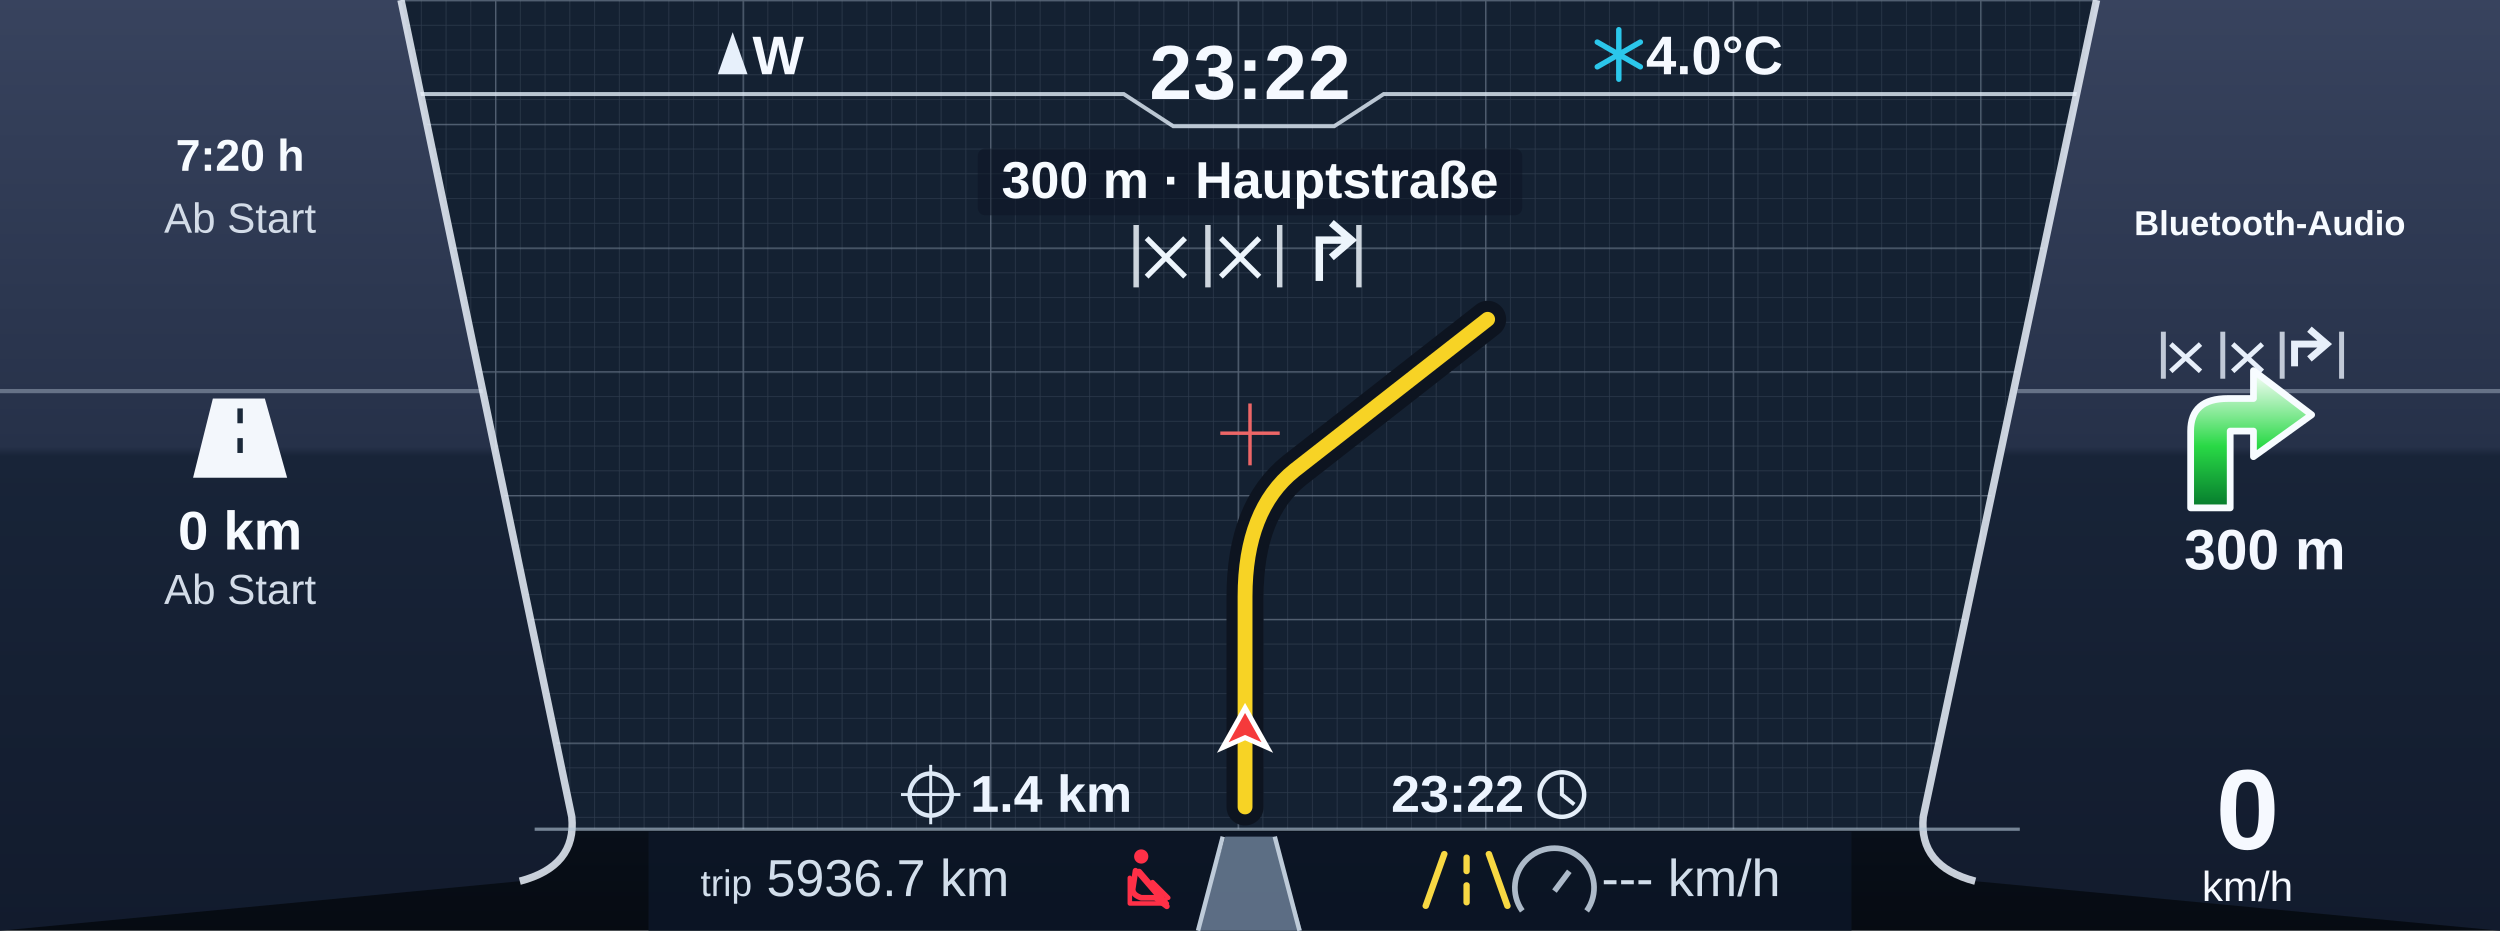
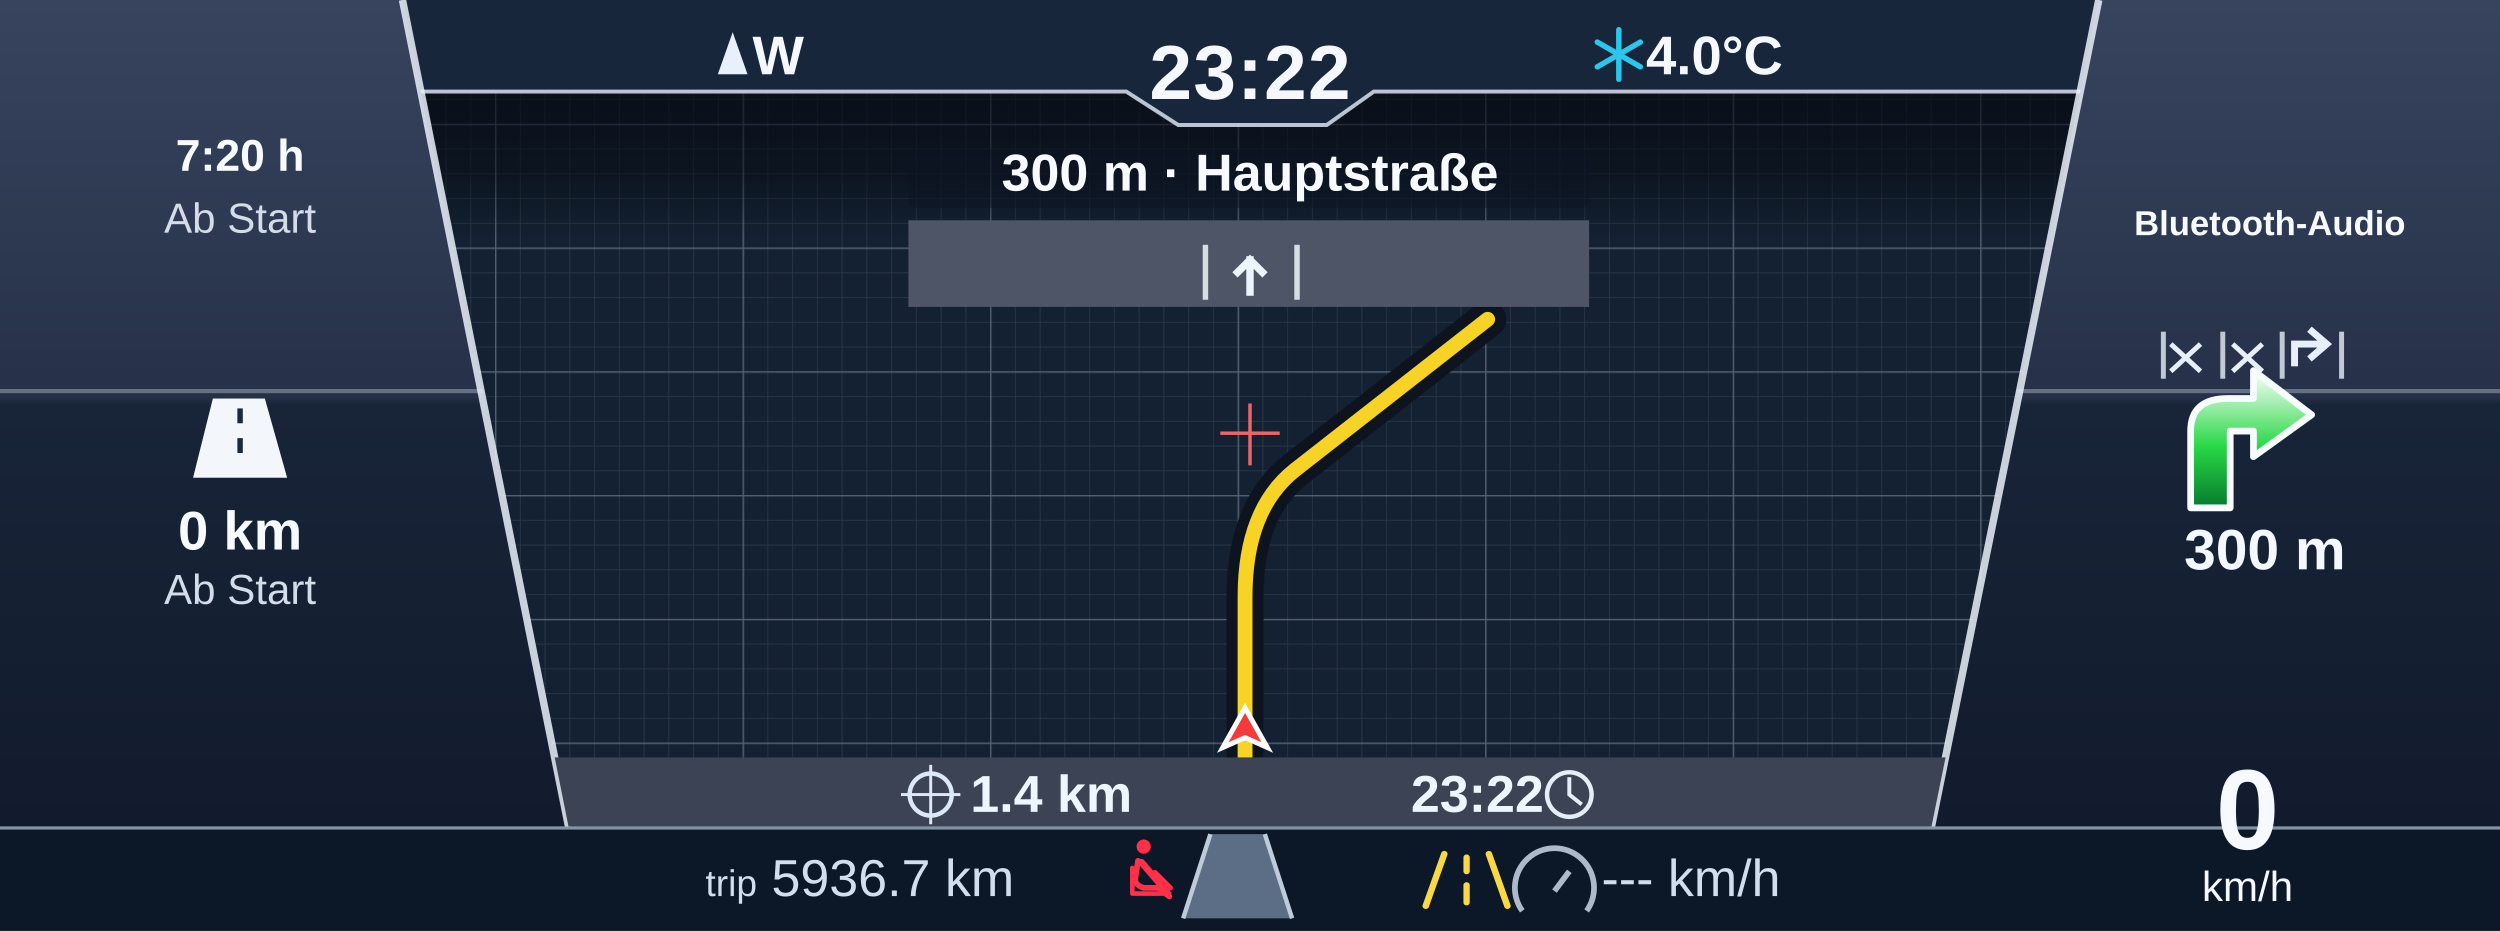
<svg xmlns="http://www.w3.org/2000/svg" id="navv-wide-svg" viewBox="0 0 1010 376" preserveAspectRatio="xMidYMid meet" role="img" aria-label="AID10 Wide: trapezförmige Seiteninstrumente, zentrale Karte und getrennte Navigationsanzeigen">
  <defs>
    <style>
#navv-wide-svg{font-family:Arial,"Helvetica Neue",Helvetica,sans-serif;font-variant-numeric:tabular-nums}
.w-primary{fill:#f7fbff;font-weight:600}.w-sub{fill:#d3dce8;font-weight:500}.w-small{font-size:14px}
</style>
    <linearGradient id="w-surface" x1="0" y1="0" x2="0" y2="1">
      <stop stop-color="#28344a" />
      <stop offset=".65" stop-color="#0d1728" />
      <stop offset="1" stop-color="#060b12" />
    </linearGradient>
    <linearGradient id="w-panel" x1="0" y1="0" x2="0" y2="1">
      <stop stop-color="#38435e" />
      <stop offset=".48" stop-color="#263149" />
      <stop offset=".49" stop-color="#182438" />
      <stop offset="1" stop-color="#121b2d" />
    </linearGradient>
    <linearGradient id="w-turn" x1="0" y1="1" x2="0" y2="0">
      <stop stop-color="#057a2d" />
      <stop offset=".45" stop-color="#29d946" />
      <stop offset="1" stop-color="#fff" />
    </linearGradient>
    <pattern id="w-grid-fine" width="10" height="10" patternUnits="userSpaceOnUse">
      <path d="M10 0H0V10" fill="none" stroke="#8f9cb0" stroke-opacity=".2" stroke-width=".6" />
    </pattern>
    <pattern id="w-grid-coarse" width="100" height="50" patternUnits="userSpaceOnUse">
      <path d="M100 0H0V50" fill="none" stroke="#a9b7c8" stroke-opacity=".34" stroke-width="1.2" />
    </pattern>
    <clipPath id="w-map-clip">
-       <path d="M162 0H847L777 335H231Z" />
+       <path d="M162.6 0H847.9L780.3 334H229.7Z" />
    </clipPath>
  </defs>
  <rect x="0" y="0" width="1010" height="376" fill="url(#w-surface)" />
  <g id="wide-map-surface" clip-path="url(#w-map-clip)">
    <rect x="0" y="0" width="1010" height="376" fill="#142132" />
    <g id="wide-grid">
      <rect x="0" y="0" width="1010" height="376" fill="url(#w-grid-fine)" />
      <rect x="0" y="0" width="1010" height="376" fill="url(#w-grid-coarse)" />
      <path d="M505 163v25m-12-13h24" stroke="#ed6667" stroke-width="1.4" fill="none" />
    </g>
    <g id="wide-map-visual" style="display:none">
      <rect x="0" y="0" width="1010" height="376" fill="#253a45" />
      <path d="M297 79H698M300 139H704M300 235H701M348 35V344M430 35V345M559 37V343M638 37V345" stroke="#6e8091" stroke-width="27" fill="none" />
      <path d="M297 79H698M300 139H704M300 235H701M348 35V344M430 35V345M559 37V343M638 37V345" stroke="#a4b4be" stroke-opacity=".7" stroke-width="2" fill="none" />
      <rect x="372" y="163" width="34" height="49" fill="#364b55" />
      <rect x="578" y="168" width="35" height="42" fill="#314852" />
    </g>
    <g id="wide-map-route">
      <path d="M503 326V241Q503 206 523 190L601 129" stroke="#0d1420" stroke-width="15" fill="none" stroke-linecap="round" stroke-linejoin="round" />
      <path d="M503 326V241Q503 206 523 190L601 129" stroke="#f7d325" stroke-width="6" fill="none" stroke-linecap="round" stroke-linejoin="round" />
      <path d="M494 302l9-16 9 16-9-4z" fill="#f53a3b" stroke="#fff" stroke-width="2" />
    </g>
    <g id="wide-app-placeholder" style="display:none">
      <rect x="404" y="150" width="202" height="76" rx="8" fill="#0c1728" stroke="#527891" stroke-opacity=".6" />
      <text x="505" y="183" fill="#d8e7f5" text-anchor="middle" font-size="17" font-weight="600">CarPlay-App</text>
      <text x="505" y="206" fill="#94acbd" text-anchor="middle" font-size="12">Vorschau · nur Editor</text>
    </g>
    <g id="wide-off-placeholder" style="display:none">
      <text x="505" y="185" fill="#8ea4ba" text-anchor="middle" font-size="18" font-weight="600">CarPlay aus</text>
      <text x="505" y="209" fill="#6f8398" text-anchor="middle" font-size="12">nur Editor</text>
    </g>
  </g>
+   <defs>
+     <linearGradient id="wide-scrim-grad" x1="0" y1="0" x2="0" y2="1">
+       <stop stop-color="#04070d" stop-opacity=".66" />
+       <stop offset=".55" stop-color="#04070d" stop-opacity=".5" />
+       <stop offset="1" stop-color="#04070d" stop-opacity="0" />
+     </linearGradient>
+   </defs>
+   <rect id="wide-top-scrim" x="0" y="37" width="1010" height="59" fill="url(#wide-scrim-grad)" />
+   <path id="wide-top-bar" d="M0 0H1010V37H555L536 50.5H476L455 37H0Z" fill="#18263c" />
  <g id="wide-top-status" fill="#f5f9ff">
    <path d="M296 13l-6 17h12z" fill="#e7f0fb" />
    <text x="304" y="30" font-size="22" font-weight="600">W</text>
    <text x="505" y="40" text-anchor="middle" font-size="31" font-weight="600" letter-spacing=".5">23:22</text>
    <g transform="translate(654 22)" stroke="#2bc7eb" stroke-width="2.2" stroke-linecap="round">
      <path d="M0-10V10M-8.7-5L8.7 5M-8.7 5L8.7-5" />
    </g>
    <text x="665" y="30" font-size="22" font-weight="600">4.0°C</text>
-     <path d="M0 38H454L474 51H539L559 38H1010" fill="none" stroke="#dce7f3" stroke-width="1.6" opacity=".83" />
+     <path d="M0 37H455L476 50.5H536L555 37H1010" fill="none" stroke="#dce7f3" stroke-width="1.6" opacity=".83" />
  </g>
  <g id="wide-top-text" fill="#f7fbff" text-anchor="middle">
-     <rect x="395" y="60" width="220" height="27" rx="3" fill="#0b1423" opacity=".5" />
-     <text id="wide-top-label" x="505" y="80" font-size="21" font-weight="600">300 m · Hauptstraße</text>
+     <rect id="wide-top-text-zone" x="367" y="60" width="275" height="24" rx="3" fill="#0b1423" opacity=".5" />
+     <text id="wide-top-label" x="505" y="77" font-size="21" font-weight="600">300 m · Hauptstraße</text>
  </g>
-   <g id="wide-top-lanes" transform="translate(0 -20)" fill="none" stroke="#edf5fc" stroke-width="2.2" stroke-linecap="square">
-     <path d="M459 112v23m29-23v23m29-23v23m32-23v23" opacity=".85" />
-     <path d="M464 117l14 14m0-14l-14 14M494 117l14 14m0-14l-14 14" />
-     <path d="M533 132v-15h12m-6-6l7 6-7 6" stroke-width="3" />
+   <rect id="wide-arrow-box" x="367" y="89" width="275" height="35" fill="#4d5566" />
+   <g id="wide-top-lanes" fill="none" stroke="#edf5fc" stroke-width="2.2" stroke-linecap="square">
+     <path d="M487 100v20M524 100v20" opacity=".85" />
+     <path d="M505 118v-13m-5 5l5-5 5 5" stroke-width="3" />
  </g>
  <g id="wide-side-panels">
-     <path d="M0 0H162L231 330Q233 350 210 356L0 376Z" fill="url(#w-panel)" />
-     <path d="M1010 0H847L777 330Q775 350 798 356L1010 376Z" fill="url(#w-panel)" />
+     <path d="M0 0H162.6L229.7 334H0Z" fill="url(#w-panel)" />
+     <path d="M1010 0H847.9L780.3 334H1010Z" fill="url(#w-panel)" />
    <path d="M0 158H195M815 158H1010" stroke="#bcc9d9" stroke-opacity=".42" stroke-width="1.7" />
-     <path d="M162 0L231 330Q233 350 210 356M847 0L777 330Q775 350 798 356" fill="none" stroke="#ebf2fb" stroke-width="3" opacity=".84" />
+     <path d="M162.6 0L229.7 334M847.9 0L780.3 334" fill="none" stroke="#ebf2fb" stroke-width="3" opacity=".84" />
  </g>
  <g id="wide-left-info" text-anchor="middle">
    <text x="97" y="69" font-size="18" class="w-primary">7:20 h</text>
    <text x="97" y="94" font-size="17" class="w-sub">Ab Start</text>
    <path d="M107 161h-21l-8 32h38z" fill="#f3f7fc" />
    <path d="M97 165v24" stroke="#1b293a" stroke-width="2.2" stroke-dasharray="6 6" />
    <text x="97" y="222" font-size="22" class="w-primary">0 km</text>
    <text x="97" y="244" font-size="17" class="w-sub">Ab Start</text>
  </g>
  <g id="wide-right-media" transform="translate(102 -5)">
    <text x="815" y="100" text-anchor="middle" font-size="14" class="w-primary">Bluetooth-Audio</text>
  </g>
  <g id="wide-dial-lanes" transform="translate(105 -40)" fill="none" stroke="#e7effa" stroke-width="2">
    <path d="M769 174v19m24-19v19m24-19v19m24-19v19" opacity=".8" />
    <path d="M772 179l12 11m0-11l-12 11M797 179l12 11m0-11l-12 11" />
    <path d="M822 188v-9h12m-6-6l7 6-7 6" stroke-width="2.8" />
  </g>
  <g id="wide-right-turn" transform="translate(81 -55)">
    <g transform="translate(49.2 13.9) scale(.94)">
      <path id="wide-turn-silhouette" d="M803 262v-33q0-14 16-14h11v-12l25 19-25 18v-11h-10v33z" fill="url(#w-turn)" stroke="#f7fcff" stroke-width="2.9" stroke-linecap="round" stroke-linejoin="round" />
    </g>
  </g>
  <g id="wide-dial-distance" transform="translate(94 -66)" fill="#f4f8ff">
    <text x="821" y="296" text-anchor="middle" font-size="23" font-weight="650">300 m</text>
  </g>
-   <g id="wide-speed" fill="#f6f9ff">
-     <text x="908" y="343" text-anchor="middle" font-size="46" font-weight="600">0</text>
-     <text x="908" y="364" text-anchor="middle" font-size="17">km/h</text>
-   </g>
+   <path id="wide-bottom-strip" d="M224.1 306H786L780.3 334H229.7Z" fill="#3b4354" />
  <g id="wide-bottom-info" fill="#edf5ff" font-size="21" font-weight="600">
    <g id="wide-bottom-distance">
      <circle cx="376" cy="321" r="8.5" fill="none" stroke="#dce8f5" stroke-width="1.8" />
      <path d="M376 309v24m-12-12h24" fill="none" stroke="#dce8f5" stroke-width="1.2" />
      <text x="392" y="328">1.4 km</text>
    </g>
    <g id="wide-bottom-eta">
-       <text id="wide-bottom-eta-label" x="562" y="328">23:22</text>
-       <circle cx="631" cy="321" r="9" stroke="#e4eef8" stroke-width="1.8" fill="none" />
-       <path d="M631 314v7l5 4" stroke="#e4eef8" fill="none" stroke-width="1.6" />
+       <text id="wide-bottom-eta-label" x="570" y="328">23:22</text>
+       <circle cx="634" cy="321" r="9" stroke="#e4eef8" stroke-width="1.8" fill="none" />
+       <path d="M634 314v7l5 4" stroke="#e4eef8" fill="none" stroke-width="1.6" />
    </g>
  </g>
  <g id="wide-footer" fill="#d2deeb" font-size="21" font-weight="500">
-     <path d="M216 335H816" stroke="#b6c8d9" stroke-width="1.3" opacity=".6" />
-     <rect x="262" y="336" width="486" height="40" fill="#0c1728" opacity=".8" />
-     <text x="283" y="362">
+     <rect id="wide-bottom-bar" x="0" y="334" width="1010" height="42" fill="#0c1728" />
+     <path d="M0 334.5H1010" stroke="#b6c8d9" stroke-width="1.3" opacity=".7" />
+     <text x="285" y="362">
      <tspan font-size="15">trip</tspan> 5936.7 km</text>
-     <g id="wide-seatbelt-warning" transform="translate(453 342) scale(1.15)" fill="none" stroke="#ff3047" stroke-linecap="round" stroke-linejoin="round">
+     <g id="wide-seatbelt-warning" transform="translate(454 338) scale(1.15)" fill="none" stroke="#ff3047" stroke-linecap="round" stroke-linejoin="round">
      <circle cx="7" cy="3.5" r="2.5" fill="#ff3047" stroke="none" />
      <path d="M5 8.5L4 15q0 2 3 3h5l4 3" stroke-width="2" />
      <path d="M6.2 9l8 9.3" stroke-width="2.4" />
      <path d="M3 11v9h13" stroke-width="1.6" />
      <path d="M11 12.5l5.5 5.5" stroke-width="1.6" />
      <rect x="12.5" y="18" width="3.8" height="2.4" rx=".6" fill="#ff3047" stroke="none" />
    </g>
-     <path d="M484 376l11-38h20l11 38" fill="#6c8097" opacity=".83" />
-     <path d="M494 338l-10 38m31-38l10 38" fill="none" stroke="#becbd9" stroke-width="1.8" />
+     <path d="M478 371l11-34h22l11 34" fill="#6c8097" opacity=".83" />
+     <path d="M489 337l-11 34m33-34l11 34" fill="none" stroke="#becbd9" stroke-width="1.8" />
    <g id="wide-yellow-road-guidance" transform="translate(576 345) scale(1.5 1.4) translate(-566 -341)" fill="none" stroke="#f8d843" stroke-width="1.75" stroke-linecap="round" stroke-linejoin="round">
      <path d="M566 356l5-15M588 356l-5-15" />
      <path d="M577 342v4m0 4v5" stroke-width="1.7" />
    </g>
    <g transform="translate(613 344) scale(2) translate(-607 -342)" fill="none" stroke="#cbd9e7" stroke-width="1.15" opacity=".84">
      <path d="M608 354a8 8 0 1 1 13 0M614.5 350l3-4" />
    </g>
    <text x="647" y="362">--- km/h</text>
  </g>
+   <g id="wide-speed" fill="#f6f9ff">
+     <text x="908" y="343" text-anchor="middle" font-size="46" font-weight="600">0</text>
+     <text x="908" y="364" text-anchor="middle" font-size="17">km/h</text>
+   </g>
  <image id="wide-photo" x="0" y="0" width="1010" height="376" preserveAspectRatio="none" opacity=".55" pointer-events="none" style="display:none" />
  <g id="wide-carplay-overlay" style="display:none">
    <rect x="402" y="217" width="198" height="62" rx="8" fill="#122338" stroke="#6bafc9" stroke-width="1.4" />
    <text x="420" y="237" fill="#edf7ff" font-size="13">CarPlay-Manöverkarte</text>
    <text x="420" y="265" fill="#a2f7c6" font-size="19" font-weight="600">↱ 300 m</text>
  </g>
</svg>
